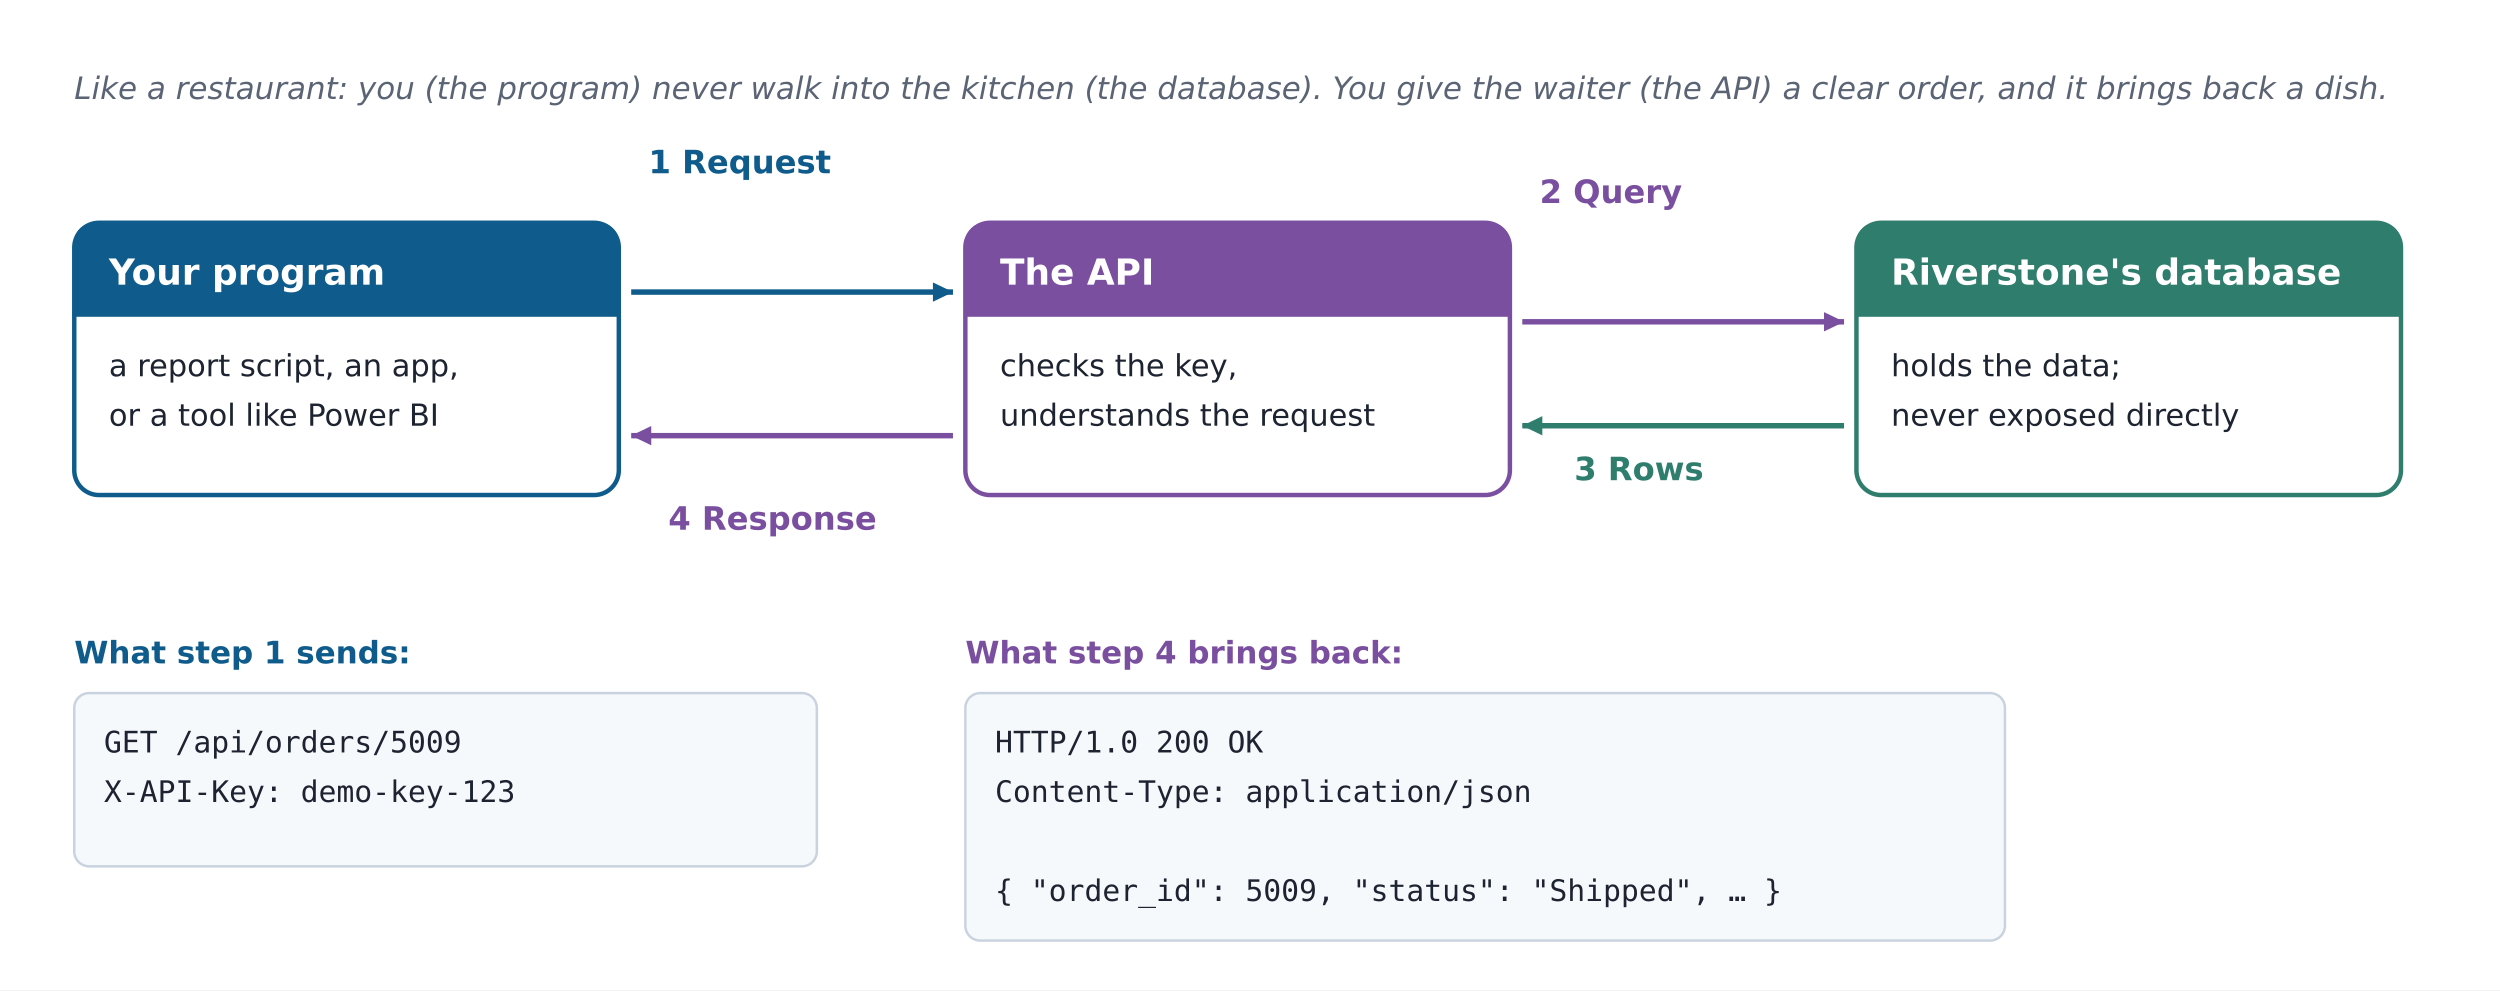
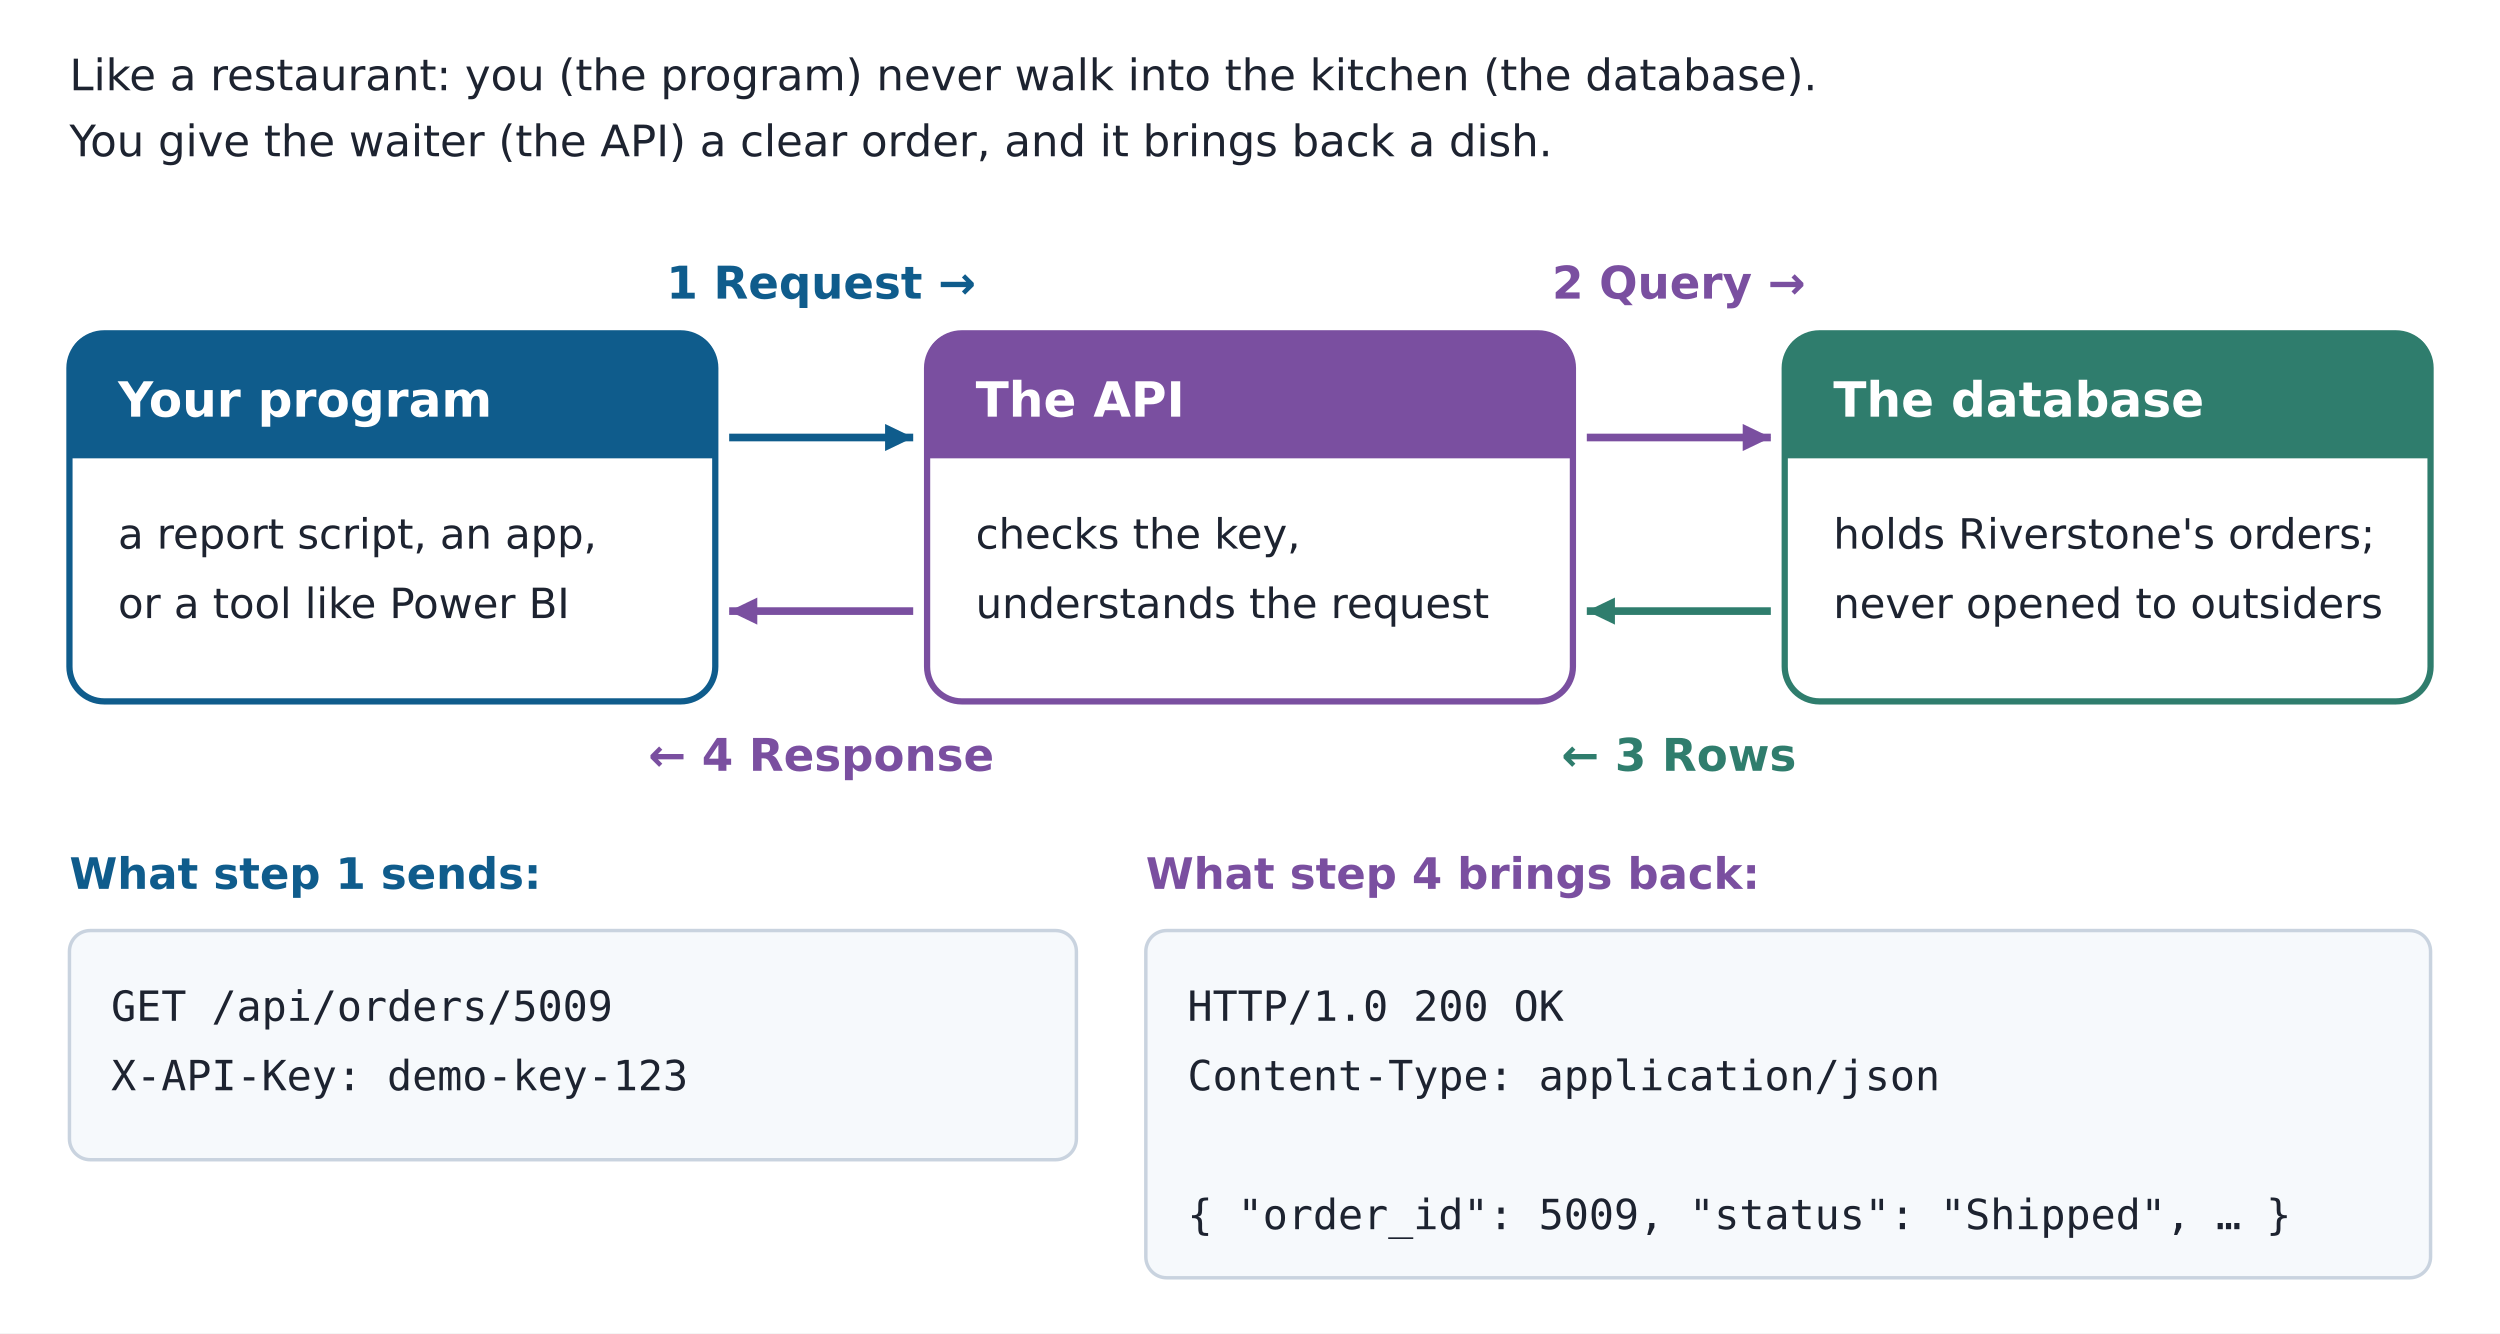
- <svg xmlns="http://www.w3.org/2000/svg" width="1010" height="400" viewBox="0 0 1010 400" font-family="DejaVu Sans, Arial, sans-serif">
-   <rect width="1010" height="400" fill="#ffffff" />
-   <rect x="30" y="90" width="220" height="110" rx="10" fill="#fff" stroke="#0f5c8c" stroke-width="1.8" />
-   <path d="M30,98 a8,8 0 0 1 8,-8 H242 a8,8 0 0 1 8,8 V128 H30 Z" fill="#0f5c8c" />
-   <text x="44" y="115" font-size="14.5" fill="#fff" font-weight="bold" text-anchor="start" font-family="Poppins, DejaVu Sans, sans-serif">Your program</text>
-   <text x="44" y="152" font-size="12.3" fill="#1d2330" font-weight="normal" text-anchor="start">a report script, an app,</text>
-   <text x="44" y="172" font-size="12.3" fill="#1d2330" font-weight="normal" text-anchor="start">or a tool like Power BI</text>
-   <rect x="390" y="90" width="220" height="110" rx="10" fill="#fff" stroke="#7a4fa0" stroke-width="1.8" />
-   <path d="M390,98 a8,8 0 0 1 8,-8 H602 a8,8 0 0 1 8,8 V128 H390 Z" fill="#7a4fa0" />
-   <text x="404" y="115" font-size="14.5" fill="#fff" font-weight="bold" text-anchor="start" font-family="Poppins, DejaVu Sans, sans-serif">The API</text>
-   <text x="404" y="152" font-size="12.3" fill="#1d2330" font-weight="normal" text-anchor="start">checks the key,</text>
-   <text x="404" y="172" font-size="12.3" fill="#1d2330" font-weight="normal" text-anchor="start">understands the request</text>
-   <rect x="750" y="90" width="220" height="110" rx="10" fill="#fff" stroke="#2f7d6d" stroke-width="1.8" />
-   <path d="M750,98 a8,8 0 0 1 8,-8 H962 a8,8 0 0 1 8,8 V128 H750 Z" fill="#2f7d6d" />
-   <text x="764" y="115" font-size="14.5" fill="#fff" font-weight="bold" text-anchor="start" font-family="Poppins, DejaVu Sans, sans-serif">Riverstone's database</text>
-   <text x="764" y="152" font-size="12.3" fill="#1d2330" font-weight="normal" text-anchor="start">holds the data;</text>
-   <text x="764" y="172" font-size="12.3" fill="#1d2330" font-weight="normal" text-anchor="start">never exposed directly</text>
-   <path d="M255,118 L385,118" fill="none" stroke="#0f5c8c" stroke-width="2.2" stroke-linejoin="round" />
-   <path d="M385,118 L376.9,121.9 L376.9,114.1 Z" fill="#0f5c8c" />
-   <text x="262" y="70" font-size="13" fill="#0f5c8c" font-weight="bold" text-anchor="start">1  Request</text>
-   <text x="30" y="268" font-size="12.5" fill="#0f5c8c" font-weight="bold" text-anchor="start">What step 1 sends:</text>
-   <rect x="30" y="280" width="300" height="70" rx="6" fill="#f6f9fc" stroke="#c9d3df" stroke-width="1" />
-   <text x="42" y="304" font-size="12" fill="#1d2330" font-weight="normal" text-anchor="start" font-family="DejaVu Sans Mono, monospace">GET /api/orders/5009</text>
-   <text x="42" y="324" font-size="12" fill="#1d2330" font-weight="normal" text-anchor="start" font-family="DejaVu Sans Mono, monospace">X-API-Key: demo-key-123</text>
-   <path d="M615,130 L745,130" fill="none" stroke="#7a4fa0" stroke-width="2.2" stroke-linejoin="round" />
-   <path d="M745,130 L736.9,133.9 L736.9,126.1 Z" fill="#7a4fa0" />
-   <text x="622" y="82" font-size="13" fill="#7a4fa0" font-weight="bold" text-anchor="start">2  Query</text>
-   <path d="M745,172 L615,172" fill="none" stroke="#2f7d6d" stroke-width="2.2" stroke-linejoin="round" />
-   <path d="M615,172 L623.1,168.1 L623.1,175.9 Z" fill="#2f7d6d" />
-   <text x="636" y="194" font-size="13" fill="#2f7d6d" font-weight="bold" text-anchor="start">3  Rows</text>
-   <path d="M385,176 L255,176" fill="none" stroke="#7a4fa0" stroke-width="2.2" stroke-linejoin="round" />
-   <path d="M255,176 L263.1,172.1 L263.1,179.9 Z" fill="#7a4fa0" />
-   <text x="270" y="214" font-size="13" fill="#7a4fa0" font-weight="bold" text-anchor="start">4  Response</text>
-   <text x="390" y="268" font-size="12.5" fill="#7a4fa0" font-weight="bold" text-anchor="start">What step 4 brings back:</text>
-   <rect x="390" y="280" width="420" height="100" rx="6" fill="#f6f9fc" stroke="#c9d3df" stroke-width="1" />
-   <text x="402" y="304" font-size="12" fill="#1d2330" font-weight="normal" text-anchor="start" font-family="DejaVu Sans Mono, monospace">HTTP/1.0 200 OK</text>
-   <text x="402" y="324" font-size="12" fill="#1d2330" font-weight="normal" text-anchor="start" font-family="DejaVu Sans Mono, monospace">Content-Type: application/json</text>
-   <text x="402" y="344" font-size="12" fill="#1d2330" font-weight="normal" text-anchor="start" font-family="DejaVu Sans Mono, monospace" />
-   <text x="402" y="364" font-size="12" fill="#1d2330" font-weight="normal" text-anchor="start" font-family="DejaVu Sans Mono, monospace">{ "order_id": 5009, "status": "Shipped", … }</text>
-   <text x="30" y="40" font-size="12.5" fill="#5b6475" font-weight="normal" text-anchor="start" font-style="italic">Like a restaurant: you (the program) never walk into the kitchen (the database). You give the waiter (the API) a clear order, and it brings back a dish.</text>
+ <svg xmlns="http://www.w3.org/2000/svg" width="720" height="384" viewBox="0 0 720 384" font-family="DejaVu Sans, Arial, sans-serif">
+   <rect width="720" height="384" fill="#ffffff" />
+   <text x="20" y="26" font-size="12.5" fill="#1d2330" font-weight="normal" text-anchor="start">Like a restaurant: you (the program) never walk into the kitchen (the database).</text>
+   <text x="20" y="45" font-size="12.5" fill="#1d2330" font-weight="normal" text-anchor="start">You give the waiter (the API) a clear order, and it brings back a dish.</text>
+   <rect x="20.0" y="96" width="186" height="106" rx="10" fill="#fff" stroke="#0f5c8c" stroke-width="1.8" />
+   <path d="M20.0,104 a8,8 0 0 1 8,-8 H198.0 a8,8 0 0 1 8,8 V132 H20.0 Z" fill="#0f5c8c" />
+   <text x="34.0" y="120" font-size="14" fill="#fff" font-weight="bold" text-anchor="start" font-family="Poppins, DejaVu Sans, sans-serif">Your program</text>
+   <text x="34.0" y="158" font-size="12" fill="#1d2330" font-weight="normal" text-anchor="start">a report script, an app,</text>
+   <text x="34.0" y="178" font-size="12" fill="#1d2330" font-weight="normal" text-anchor="start">or a tool like Power BI</text>
+   <rect x="267.0" y="96" width="186" height="106" rx="10" fill="#fff" stroke="#7a4fa0" stroke-width="1.8" />
+   <path d="M267.0,104 a8,8 0 0 1 8,-8 H445.0 a8,8 0 0 1 8,8 V132 H267.0 Z" fill="#7a4fa0" />
+   <text x="281.0" y="120" font-size="14" fill="#fff" font-weight="bold" text-anchor="start" font-family="Poppins, DejaVu Sans, sans-serif">The API</text>
+   <text x="281.0" y="158" font-size="12" fill="#1d2330" font-weight="normal" text-anchor="start">checks the key,</text>
+   <text x="281.0" y="178" font-size="12" fill="#1d2330" font-weight="normal" text-anchor="start">understands the request</text>
+   <rect x="514.0" y="96" width="186" height="106" rx="10" fill="#fff" stroke="#2f7d6d" stroke-width="1.8" />
+   <path d="M514.0,104 a8,8 0 0 1 8,-8 H692.0 a8,8 0 0 1 8,8 V132 H514.0 Z" fill="#2f7d6d" />
+   <text x="528.0" y="120" font-size="14" fill="#fff" font-weight="bold" text-anchor="start" font-family="Poppins, DejaVu Sans, sans-serif">The database</text>
+   <text x="528.0" y="158" font-size="12" fill="#1d2330" font-weight="normal" text-anchor="start">holds Riverstone's orders;</text>
+   <text x="528.0" y="178" font-size="12" fill="#1d2330" font-weight="normal" text-anchor="start">never opened to outsiders</text>
+   <path d="M210.0,126 L263.0,126" fill="none" stroke="#0f5c8c" stroke-width="2.2" stroke-linejoin="round" />
+   <path d="M263.0,126 L254.9,129.9 L254.9,122.1 Z" fill="#0f5c8c" />
+   <path d="M263.0,176 L210.0,176" fill="none" stroke="#7a4fa0" stroke-width="2.2" stroke-linejoin="round" />
+   <path d="M210.0,176 L218.1,172.1 L218.1,179.9 Z" fill="#7a4fa0" />
+   <path d="M457.0,126 L510.0,126" fill="none" stroke="#7a4fa0" stroke-width="2.2" stroke-linejoin="round" />
+   <path d="M510.0,126 L501.9,129.9 L501.9,122.1 Z" fill="#7a4fa0" />
+   <path d="M510.0,176 L457.0,176" fill="none" stroke="#2f7d6d" stroke-width="2.2" stroke-linejoin="round" />
+   <path d="M457.0,176 L465.1,172.1 L465.1,179.9 Z" fill="#2f7d6d" />
+   <text x="236.5" y="86" font-size="13" fill="#0f5c8c" font-weight="bold" text-anchor="middle">1  Request →</text>
+   <text x="483.5" y="86" font-size="13" fill="#7a4fa0" font-weight="bold" text-anchor="middle">2  Query →</text>
+   <text x="483.5" y="222" font-size="13" fill="#2f7d6d" font-weight="bold" text-anchor="middle">← 3  Rows</text>
+   <text x="236.5" y="222" font-size="13" fill="#7a4fa0" font-weight="bold" text-anchor="middle">← 4  Response</text>
+   <text x="20" y="256" font-size="12.5" fill="#0f5c8c" font-weight="bold" text-anchor="start">What step 1 sends:</text>
+   <rect x="20" y="268" width="290" height="66" rx="6" fill="#f6f9fc" stroke="#c9d3df" stroke-width="1" />
+   <text x="32" y="294" font-size="12" fill="#1d2330" font-weight="normal" text-anchor="start" font-family="DejaVu Sans Mono, monospace">GET /api/orders/5009</text>
+   <text x="32" y="314" font-size="12" fill="#1d2330" font-weight="normal" text-anchor="start" font-family="DejaVu Sans Mono, monospace">X-API-Key: demo-key-123</text>
+   <text x="330" y="256" font-size="12.5" fill="#7a4fa0" font-weight="bold" text-anchor="start">What step 4 brings back:</text>
+   <rect x="330" y="268" width="370" height="100" rx="6" fill="#f6f9fc" stroke="#c9d3df" stroke-width="1" />
+   <text x="342" y="294" font-size="12" fill="#1d2330" font-weight="normal" text-anchor="start" font-family="DejaVu Sans Mono, monospace">HTTP/1.0 200 OK</text>
+   <text x="342" y="314" font-size="12" fill="#1d2330" font-weight="normal" text-anchor="start" font-family="DejaVu Sans Mono, monospace">Content-Type: application/json</text>
+   <text x="342" y="334" font-size="12" fill="#1d2330" font-weight="normal" text-anchor="start" font-family="DejaVu Sans Mono, monospace" />
+   <text x="342" y="354" font-size="12" fill="#1d2330" font-weight="normal" text-anchor="start" font-family="DejaVu Sans Mono, monospace">{ "order_id": 5009, "status": "Shipped", … }</text>
</svg>
